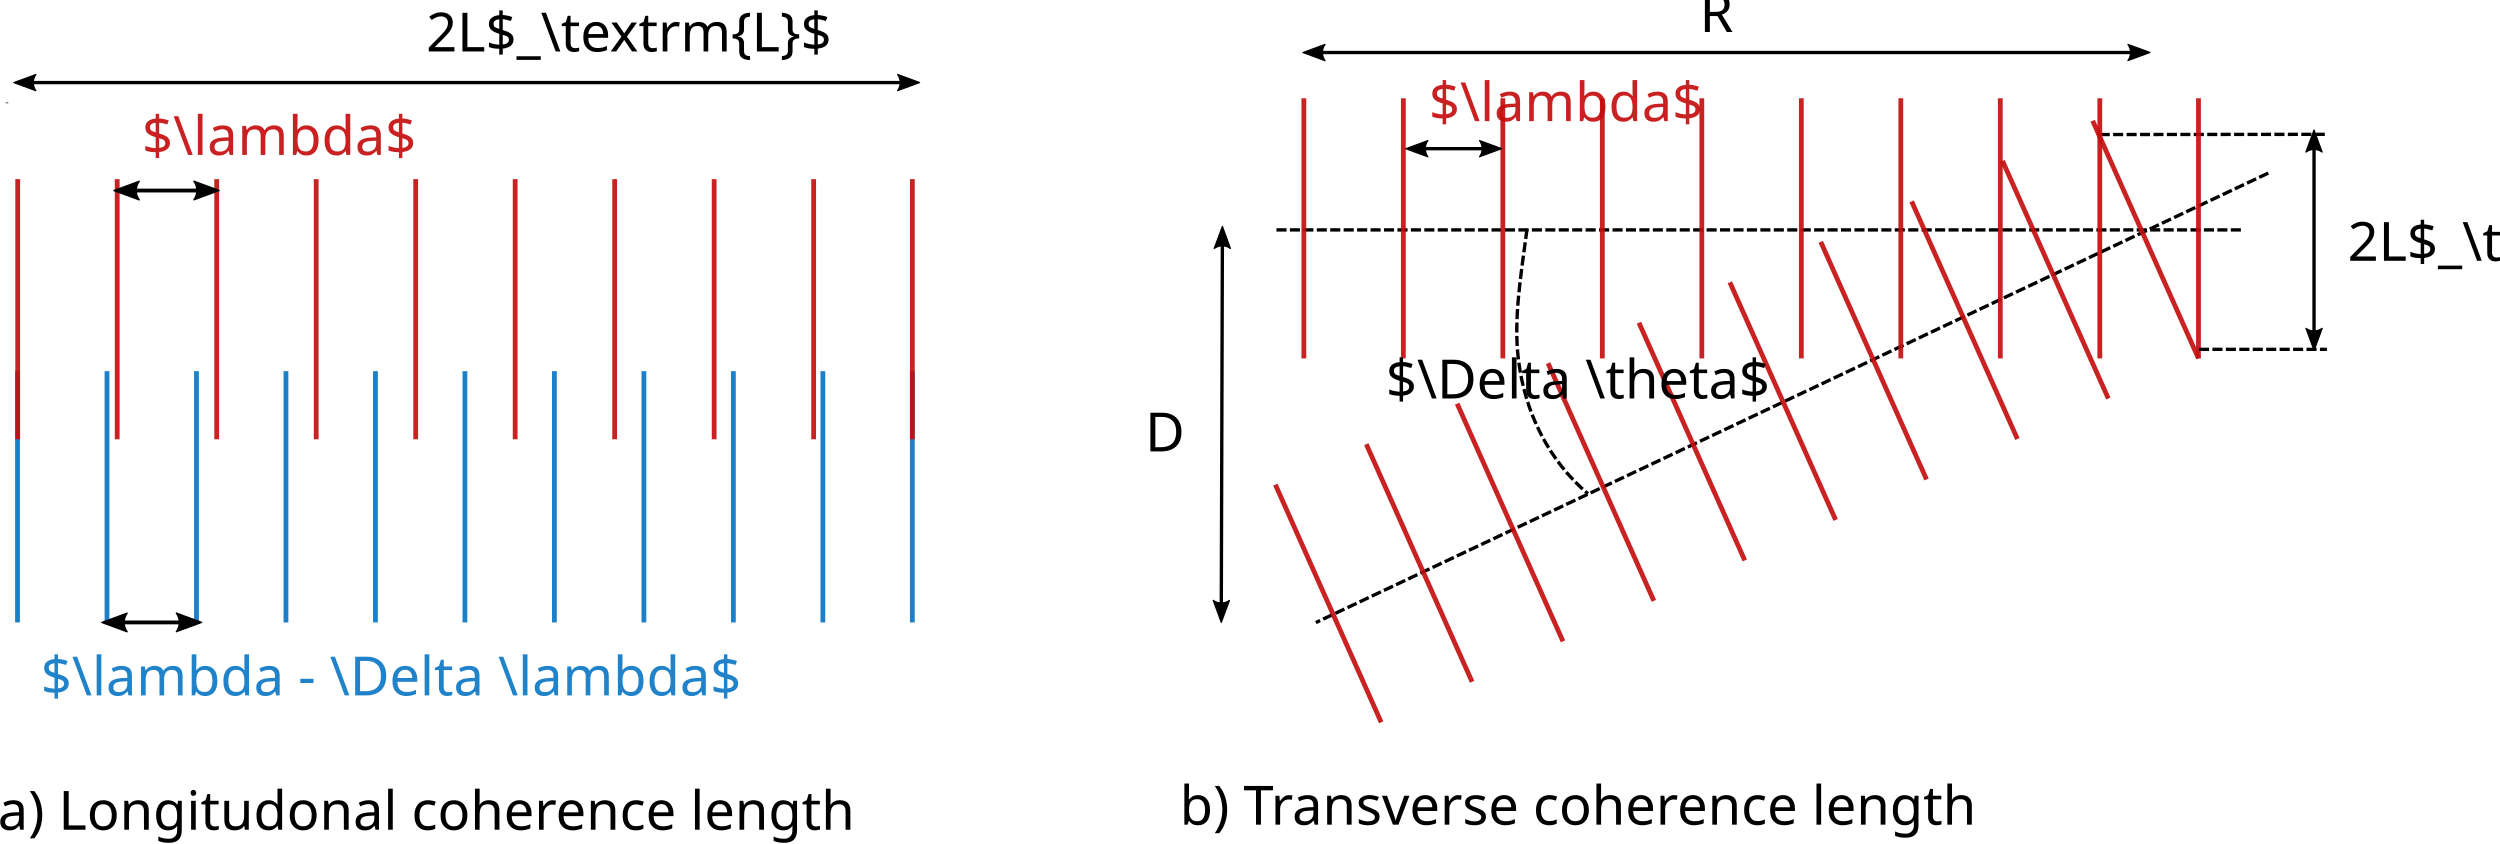
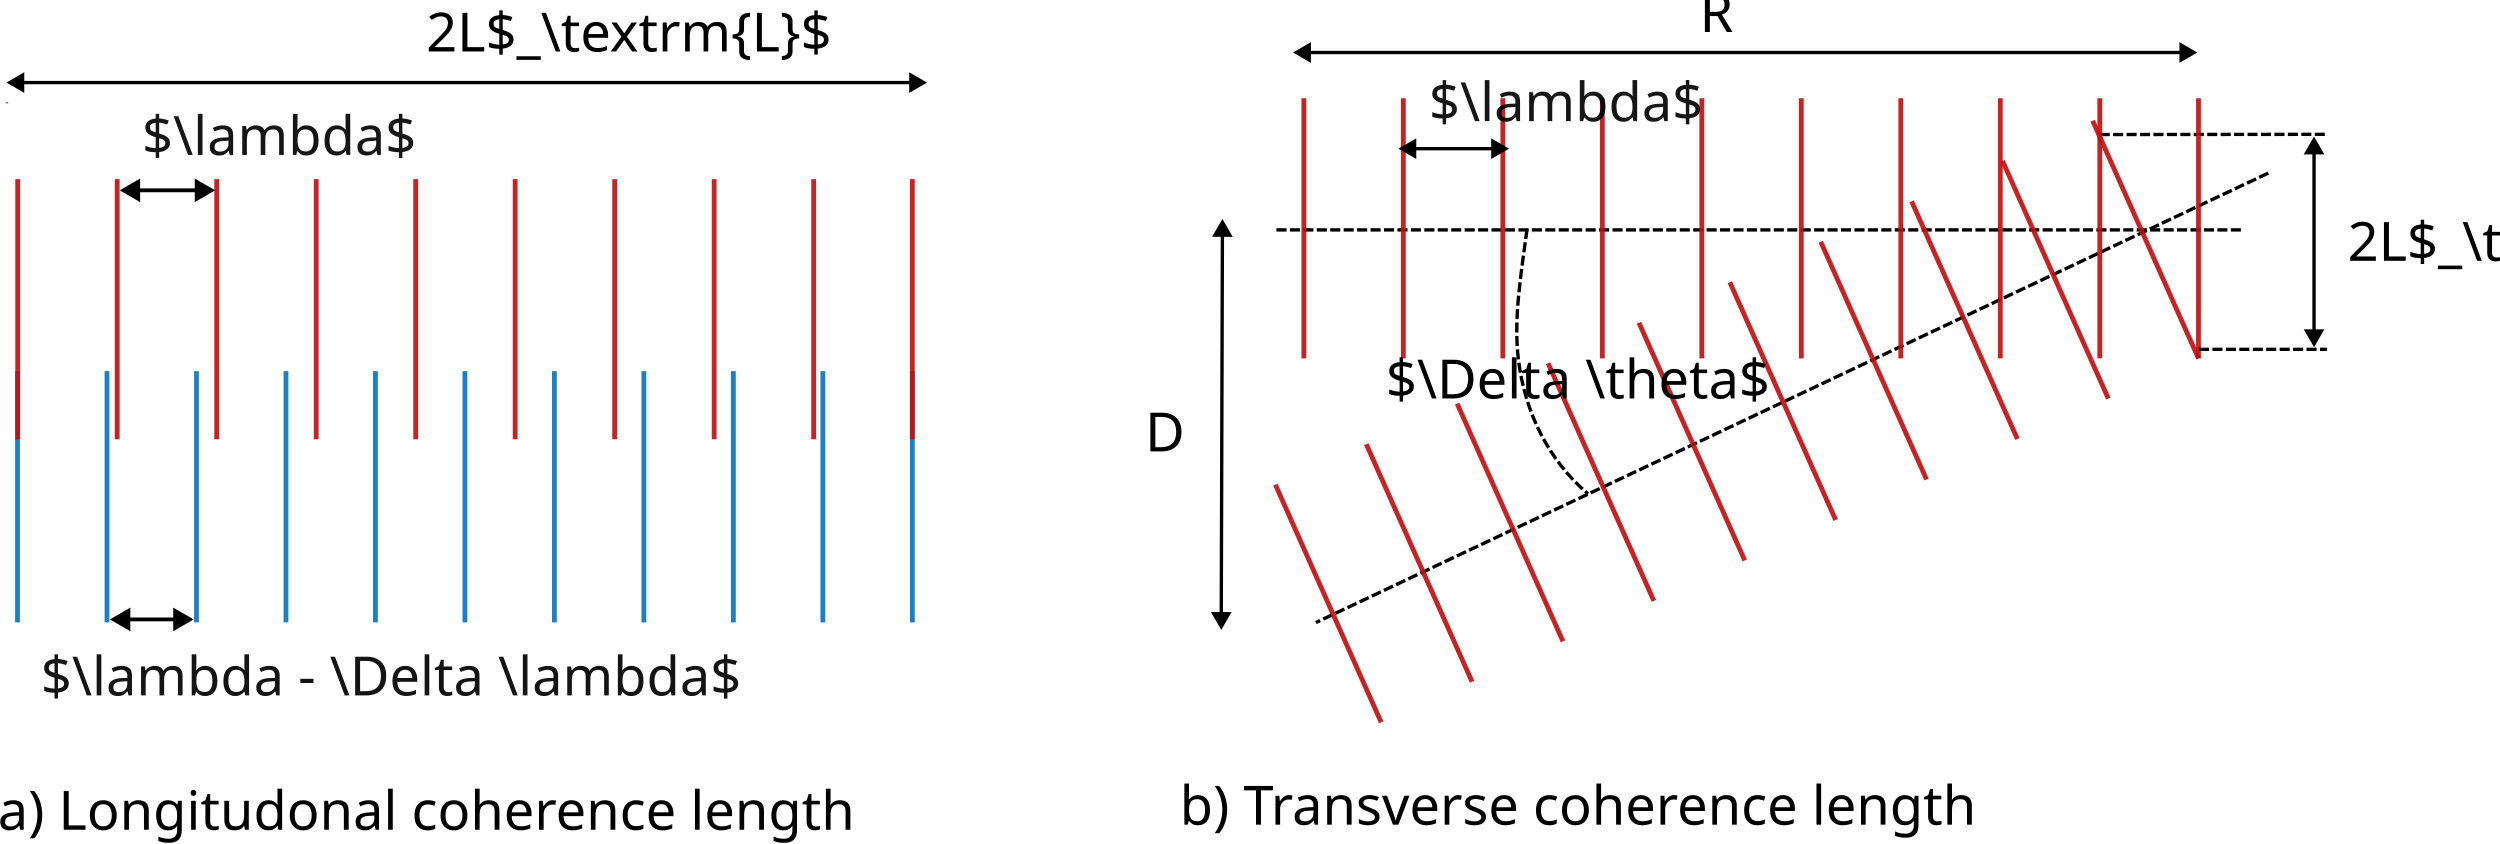
<svg xmlns="http://www.w3.org/2000/svg" width="260.386mm" height="87.831mm" viewBox="0 0 260.386 87.831" version="1.1" id="svg8">
  <defs id="defs2">
+     <marker style="overflow:visible" id="TriangleStart" refX="0" refY="0" orient="auto-start-reverse" markerWidth="5.324" markerHeight="6.155" viewBox="0 0 5.324 6.155" preserveAspectRatio="xMidYMid">
+       <path transform="scale(0.5)" style="fill:context-stroke;fill-rule:evenodd;stroke:context-stroke;stroke-width:1pt" d="M 5.77,0 -2.88,5 V -5 Z" id="path135" />
+     </marker>
    <marker style="overflow:visible" id="marker4216" refX="0" refY="0" orient="auto">
      <path transform="scale(-0.6)" d="M 8.719,4.034 -2.207,0.016 8.719,-4.002 c -1.745,2.372 -1.735,5.617 -6e-7,8.035 z" style="fill:#000000;fill-opacity:1;fill-rule:evenodd;stroke:#000000;stroke-width:0.625;stroke-linejoin:round;stroke-opacity:1" id="path4214" />
    </marker>
    <marker style="overflow:visible" id="marker4086" refX="0" refY="0" orient="auto">
      <path transform="scale(0.6)" d="M 8.719,4.034 -2.207,0.016 8.719,-4.002 c -1.745,2.372 -1.735,5.617 -6e-7,8.035 z" style="fill:#000000;fill-opacity:1;fill-rule:evenodd;stroke:#000000;stroke-width:0.625;stroke-linejoin:round;stroke-opacity:1" id="path4084" />
    </marker>
-     <marker style="overflow:visible" id="marker2970" refX="0" refY="0" orient="auto">
-       <path transform="scale(0.6)" d="M 8.719,4.034 -2.207,0.016 8.719,-4.002 c -1.745,2.372 -1.735,5.617 -6e-7,8.035 z" style="fill:#000000;fill-opacity:1;fill-rule:evenodd;stroke:#000000;stroke-width:0.625;stroke-linejoin:round;stroke-opacity:1" id="path2968" />
-     </marker>
-     <marker style="overflow:visible" id="marker2870" refX="0" refY="0" orient="auto">
-       <path transform="scale(-0.6)" d="M 8.719,4.034 -2.207,0.016 8.719,-4.002 c -1.745,2.372 -1.735,5.617 -6e-7,8.035 z" style="fill:#000000;fill-opacity:1;fill-rule:evenodd;stroke:#000000;stroke-width:0.625;stroke-linejoin:round;stroke-opacity:1" id="path2868" />
-     </marker>
-     <marker style="overflow:visible" id="marker2768" refX="0" refY="0" orient="auto">
-       <path transform="scale(-0.6)" d="M 8.719,4.034 -2.207,0.016 8.719,-4.002 c -1.745,2.372 -1.735,5.617 -6e-7,8.035 z" style="fill:#000000;fill-opacity:1;fill-rule:evenodd;stroke:#000000;stroke-width:0.625;stroke-linejoin:round;stroke-opacity:1" id="path2766" />
-     </marker>
-     <marker style="overflow:visible" id="marker2674" refX="0" refY="0" orient="auto">
-       <path transform="scale(0.6)" d="M 8.719,4.034 -2.207,0.016 8.719,-4.002 c -1.745,2.372 -1.735,5.617 -6e-7,8.035 z" style="fill:#000000;fill-opacity:1;fill-rule:evenodd;stroke:#000000;stroke-width:0.625;stroke-linejoin:round;stroke-opacity:1" id="path2672" />
-     </marker>
-     <marker style="overflow:visible" id="marker2584" refX="0" refY="0" orient="auto">
-       <path transform="scale(-0.6)" d="M 8.719,4.034 -2.207,0.016 8.719,-4.002 c -1.745,2.372 -1.735,5.617 -6e-7,8.035 z" style="fill:#000000;fill-opacity:1;fill-rule:evenodd;stroke:#000000;stroke-width:0.625;stroke-linejoin:round;stroke-opacity:1" id="path2582" />
-     </marker>
-     <marker style="overflow:visible" id="marker2502" refX="0" refY="0" orient="auto">
-       <path transform="scale(0.6)" d="M 8.719,4.034 -2.207,0.016 8.719,-4.002 c -1.745,2.372 -1.735,5.617 -6e-7,8.035 z" style="fill:#000000;fill-opacity:1;fill-rule:evenodd;stroke:#000000;stroke-width:0.625;stroke-linejoin:round;stroke-opacity:1" id="path2500" />
-     </marker>
-     <marker style="overflow:visible" id="marker1861" refX="0" refY="0" orient="auto">
-       <path transform="scale(-0.6)" d="M 8.719,4.034 -2.207,0.016 8.719,-4.002 c -1.745,2.372 -1.735,5.617 -6e-7,8.035 z" style="fill:#000000;fill-opacity:1;fill-rule:evenodd;stroke:#000000;stroke-width:0.625;stroke-linejoin:round;stroke-opacity:1" id="path1859" />
-     </marker>
-     <marker style="overflow:visible" id="marker1803" refX="0" refY="0" orient="auto">
-       <path transform="scale(0.6)" d="M 8.719,4.034 -2.207,0.016 8.719,-4.002 c -1.745,2.372 -1.735,5.617 -6e-7,8.035 z" style="fill:#000000;fill-opacity:1;fill-rule:evenodd;stroke:#000000;stroke-width:0.625;stroke-linejoin:round;stroke-opacity:1" id="path1801" />
-     </marker>
-     <marker style="overflow:visible" id="Arrow2Mend" refX="0" refY="0" orient="auto">
-       <path transform="scale(-0.6)" d="M 8.719,4.034 -2.207,0.016 8.719,-4.002 c -1.745,2.372 -1.735,5.617 -6e-7,8.035 z" style="fill:#000000;fill-opacity:1;fill-rule:evenodd;stroke:#000000;stroke-width:0.625;stroke-linejoin:round;stroke-opacity:1" id="path1398" />
-     </marker>
    <marker style="overflow:visible" id="marker1707" refX="0" refY="0" orient="auto">
      <path transform="matrix(-0.4,0,0,-0.4,-4,0)" style="fill:#000000;fill-opacity:1;fill-rule:evenodd;stroke:#000000;stroke-width:1pt;stroke-opacity:1" d="M 0,0 5,-5 -12.5,0 5,5 Z" id="path1705" />
    </marker>
    <marker style="overflow:visible" id="Arrow1Mend" refX="0" refY="0" orient="auto">
      <path transform="matrix(-0.4,0,0,-0.4,-4,0)" style="fill:#000000;fill-opacity:1;fill-rule:evenodd;stroke:#000000;stroke-width:1pt;stroke-opacity:1" d="M 0,0 5,-5 -12.5,0 5,5 Z" id="path1380" />
-     </marker>
-     <marker style="overflow:visible" id="Arrow2Mstart" refX="0" refY="0" orient="auto">
-       <path transform="scale(0.6)" d="M 8.719,4.034 -2.207,0.016 8.719,-4.002 c -1.745,2.372 -1.735,5.617 -6e-7,8.035 z" style="fill:#000000;fill-opacity:1;fill-rule:evenodd;stroke:#000000;stroke-width:0.625;stroke-linejoin:round;stroke-opacity:1" id="path1395" />
    </marker>
    <marker style="overflow:visible" id="Arrow1Sstart" refX="0" refY="0" orient="auto">
      <path transform="matrix(0.2,0,0,0.2,1.2,0)" style="fill:#000000;fill-opacity:1;fill-rule:evenodd;stroke:#000000;stroke-width:1pt;stroke-opacity:1" d="M 0,0 5,-5 -12.5,0 5,5 Z" id="path1383" />
    </marker>
    <marker style="overflow:visible" id="marker1803-2" refX="0" refY="0" orient="auto">
      <path transform="scale(0.6)" d="M 8.719,4.034 -2.207,0.016 8.719,-4.002 c -1.745,2.372 -1.735,5.617 -6e-7,8.035 z" style="fill:#000000;fill-opacity:1;fill-rule:evenodd;stroke:#000000;stroke-width:0.625;stroke-linejoin:round;stroke-opacity:1" id="path1801-6" />
    </marker>
    <marker style="overflow:visible" id="marker1861-6" refX="0" refY="0" orient="auto">
      <path transform="scale(-0.6)" d="M 8.719,4.034 -2.207,0.016 8.719,-4.002 c -1.745,2.372 -1.735,5.617 -6e-7,8.035 z" style="fill:#000000;fill-opacity:1;fill-rule:evenodd;stroke:#000000;stroke-width:0.625;stroke-linejoin:round;stroke-opacity:1" id="path1859-4" />
    </marker>
    <marker style="overflow:visible" id="marker2502-1" refX="0" refY="0" orient="auto">
      <path transform="scale(0.6)" d="M 8.719,4.034 -2.207,0.016 8.719,-4.002 c -1.745,2.372 -1.735,5.617 -6e-7,8.035 z" style="fill:#000000;fill-opacity:1;fill-rule:evenodd;stroke:#000000;stroke-width:0.625;stroke-linejoin:round;stroke-opacity:1" id="path2500-0" />
    </marker>
    <marker style="overflow:visible" id="marker2584-5" refX="0" refY="0" orient="auto">
      <path transform="scale(-0.6)" d="M 8.719,4.034 -2.207,0.016 8.719,-4.002 c -1.745,2.372 -1.735,5.617 -6e-7,8.035 z" style="fill:#000000;fill-opacity:1;fill-rule:evenodd;stroke:#000000;stroke-width:0.625;stroke-linejoin:round;stroke-opacity:1" id="path2582-1" />
    </marker>
  </defs>
  <g id="layer2" transform="translate(14.47083,-103.3418)">
    <path style="fill:none;stroke:#000000;stroke-width:0.35;stroke-linecap:butt;stroke-linejoin:miter;stroke-miterlimit:4;stroke-dasharray:1.05, 0.35;stroke-dashoffset:0;stroke-opacity:1" d="M 118.477,127.287 H 219.033" id="path1361" />
    <path style="fill:none;stroke:#000000;stroke-width:0.35;stroke-linecap:butt;stroke-linejoin:miter;stroke-miterlimit:4;stroke-dasharray:1.05, 0.35;stroke-dashoffset:0;stroke-opacity:1" d="m 221.779,121.37 -99.202,46.814" id="path1363" />
    <path style="fill:none;stroke:#000000;stroke-width:0.35;stroke-linecap:butt;stroke-linejoin:miter;stroke-miterlimit:4;stroke-dasharray:1.05, 0.35;stroke-dashoffset:0;stroke-opacity:1" d="m 204.219,117.355 23.73,-0.023" id="path3088" />
    <text xml:space="preserve" style="font-size:5.644px;line-height:1.25;font-family:'CMU Serif';-inkscape-font-specification:'CMU Serif';stroke-width:0.265" x="-14.708" y="189.762" id="text4461">
      <tspan id="tspan4459" x="-14.708" y="189.762" style="font-size:5.644px;stroke-width:0.265">a) Longitudonal coherence length</tspan>
    </text>
    <text xml:space="preserve" style="font-size:5.644px;line-height:1.25;font-family:'CMU Serif';-inkscape-font-specification:'CMU Serif';stroke-width:0.265" x="108.401" y="189.233" id="text4465">
      <tspan id="tspan4463" x="108.401" y="189.233" style="font-size:5.644px;stroke-width:0.265">b) Transverse coherence length</tspan>
    </text>
  </g>
  <g id="layer1" transform="translate(14.47083,-103.3418)">
    <path style="fill:none;stroke:#0e78c4;stroke-width:0.5;stroke-linecap:butt;stroke-linejoin:miter;stroke-miterlimit:4;stroke-dasharray:none;stroke-opacity:0.941" d="m -12.647,142 v 26.17" id="path875" />
    <path style="fill:none;stroke:#0e78c4;stroke-width:0.5;stroke-linecap:butt;stroke-linejoin:miter;stroke-miterlimit:4;stroke-dasharray:none;stroke-opacity:0.941" d="m -3.327,142 v 26.17" id="path875-5" />
    <path style="fill:none;stroke:#0e78c4;stroke-width:0.5;stroke-linecap:butt;stroke-linejoin:miter;stroke-miterlimit:4;stroke-dasharray:none;stroke-opacity:0.941" d="m 5.993,142 v 26.17" id="path875-5-6" />
    <path style="fill:none;stroke:#0e78c4;stroke-width:0.5;stroke-linecap:butt;stroke-linejoin:miter;stroke-miterlimit:4;stroke-dasharray:none;stroke-opacity:0.941" d="m 15.313,142 v 26.17" id="path875-5-7" />
    <path style="fill:none;stroke:#0e78c4;stroke-width:0.5;stroke-linecap:butt;stroke-linejoin:miter;stroke-miterlimit:4;stroke-dasharray:none;stroke-opacity:0.941" d="m 24.633,142 v 26.17" id="path875-5-2" />
    <path style="fill:none;stroke:#0e78c4;stroke-width:0.5;stroke-linecap:butt;stroke-linejoin:miter;stroke-miterlimit:4;stroke-dasharray:none;stroke-opacity:0.941" d="m 33.953,142 v 26.17" id="path875-5-6-0" />
    <path style="fill:none;stroke:#0e78c4;stroke-width:0.5;stroke-linecap:butt;stroke-linejoin:miter;stroke-miterlimit:4;stroke-dasharray:none;stroke-opacity:0.941" d="m 43.273,142 v 26.17" id="path875-5-7-2" />
    <path style="fill:none;stroke:#0e78c4;stroke-width:0.5;stroke-linecap:butt;stroke-linejoin:miter;stroke-miterlimit:4;stroke-dasharray:none;stroke-opacity:0.941" d="m 52.593,142 v 26.17" id="path875-5-75" />
    <path style="fill:none;stroke:#0e78c4;stroke-width:0.5;stroke-linecap:butt;stroke-linejoin:miter;stroke-miterlimit:4;stroke-dasharray:none;stroke-opacity:0.941" d="m 61.913,142 v 26.17" id="path875-5-6-9" />
    <path style="fill:none;stroke:#0e78c4;stroke-width:0.5;stroke-linecap:butt;stroke-linejoin:miter;stroke-miterlimit:4;stroke-dasharray:none;stroke-opacity:0.941" d="m 80.553,142 v 26.17" id="path875-5-7-22-9" />
    <path style="fill:#c61818;fill-opacity:0.863;stroke:#c40e0e;stroke-width:0.5;stroke-linecap:butt;stroke-linejoin:miter;stroke-miterlimit:4;stroke-dasharray:none;stroke-opacity:0.914" d="M -2.264,149.096 V 122" id="path1060" />
    <path style="fill:#c61818;fill-opacity:0.863;stroke:#c40e0e;stroke-width:0.5;stroke-linecap:butt;stroke-linejoin:miter;stroke-miterlimit:4;stroke-dasharray:none;stroke-opacity:0.914" d="M -12.626,149.096 V 122" id="path1060-7" />
    <path style="fill:#c61818;fill-opacity:0.863;stroke:#c40e0e;stroke-width:0.5;stroke-linecap:butt;stroke-linejoin:miter;stroke-miterlimit:4;stroke-dasharray:none;stroke-opacity:0.914" d="M 8.099,149.096 V 122" id="path1060-3" />
    <path style="fill:#c61818;fill-opacity:0.863;stroke:#c40e0e;stroke-width:0.5;stroke-linecap:butt;stroke-linejoin:miter;stroke-miterlimit:4;stroke-dasharray:none;stroke-opacity:0.914" d="M 18.462,149.096 V 122" id="path1060-1" />
    <path style="fill:#c61818;fill-opacity:0.863;stroke:#c40e0e;stroke-width:0.5;stroke-linecap:butt;stroke-linejoin:miter;stroke-miterlimit:4;stroke-dasharray:none;stroke-opacity:0.914" d="M 28.825,149.096 V 122" id="path1060-1-9" />
    <path style="fill:#c61818;fill-opacity:0.863;stroke:#c40e0e;stroke-width:0.5;stroke-linecap:butt;stroke-linejoin:miter;stroke-miterlimit:4;stroke-dasharray:none;stroke-opacity:0.914" d="M 39.187,149.096 V 122" id="path1060-1-9-1" />
    <path style="fill:#c61818;fill-opacity:0.863;stroke:#c40e0e;stroke-width:0.5;stroke-linecap:butt;stroke-linejoin:miter;stroke-miterlimit:4;stroke-dasharray:none;stroke-opacity:0.914" d="M 49.55,149.096 V 122" id="path1060-1-9-1-4" />
    <path style="fill:#c61818;fill-opacity:0.863;stroke:#c40e0e;stroke-width:0.5;stroke-linecap:butt;stroke-linejoin:miter;stroke-miterlimit:4;stroke-dasharray:none;stroke-opacity:0.914" d="M 59.913,149.096 V 122" id="path1060-1-9-1-4-8" />
    <path style="fill:#c61818;fill-opacity:0.863;stroke:#c40e0e;stroke-width:0.5;stroke-linecap:butt;stroke-linejoin:miter;stroke-miterlimit:4;stroke-dasharray:none;stroke-opacity:0.914" d="M 70.275,149.096 V 122" id="path1060-1-9-1-4-8-5" />
    <path style="fill:#c61818;fill-opacity:0.863;stroke:#c40e0e;stroke-width:0.5;stroke-linecap:butt;stroke-linejoin:miter;stroke-miterlimit:4;stroke-dasharray:none;stroke-opacity:0.914" d="M 80.553,149.096 V 122" id="path1060-1-9-1-4-8-5-3" />
    <path style="fill:none;stroke:#0e78c4;stroke-width:0.5;stroke-linecap:butt;stroke-linejoin:miter;stroke-miterlimit:4;stroke-dasharray:none;stroke-opacity:0.941" d="m 71.233,142 v 26.17" id="path875-5-6-9-0" />
    <path style="fill:#c61818;fill-opacity:0.863;stroke:#c40e0e;stroke-width:0.5;stroke-linecap:butt;stroke-linejoin:miter;stroke-miterlimit:4;stroke-dasharray:none;stroke-opacity:0.914" d="M 131.693,140.672 V 113.576" id="path1060-6" />
    <path style="fill:#c61818;fill-opacity:0.863;stroke:#c40e0e;stroke-width:0.5;stroke-linecap:butt;stroke-linejoin:miter;stroke-miterlimit:4;stroke-dasharray:none;stroke-opacity:0.914" d="M 121.331,140.672 V 113.576" id="path1060-7-3" />
    <path style="fill:#c61818;fill-opacity:0.863;stroke:#c40e0e;stroke-width:0.5;stroke-linecap:butt;stroke-linejoin:miter;stroke-miterlimit:4;stroke-dasharray:none;stroke-opacity:0.914" d="M 142.056,140.672 V 113.576" id="path1060-3-2" />
    <path style="fill:#c61818;fill-opacity:0.863;stroke:#c40e0e;stroke-width:0.5;stroke-linecap:butt;stroke-linejoin:miter;stroke-miterlimit:4;stroke-dasharray:none;stroke-opacity:0.914" d="M 152.419,140.672 V 113.576" id="path1060-1-0" />
    <path style="fill:#c61818;fill-opacity:0.863;stroke:#c40e0e;stroke-width:0.5;stroke-linecap:butt;stroke-linejoin:miter;stroke-miterlimit:4;stroke-dasharray:none;stroke-opacity:0.914" d="M 162.781,140.672 V 113.576" id="path1060-1-9-6" />
    <path style="fill:#c61818;fill-opacity:0.863;stroke:#c40e0e;stroke-width:0.5;stroke-linecap:butt;stroke-linejoin:miter;stroke-miterlimit:4;stroke-dasharray:none;stroke-opacity:0.914" d="M 173.144,140.672 V 113.576" id="path1060-1-9-1-1" />
    <path style="fill:#c61818;fill-opacity:0.863;stroke:#c40e0e;stroke-width:0.5;stroke-linecap:butt;stroke-linejoin:miter;stroke-miterlimit:4;stroke-dasharray:none;stroke-opacity:0.914" d="M 183.507,140.672 V 113.576" id="path1060-1-9-1-4-5" />
    <path style="fill:#c61818;fill-opacity:0.863;stroke:#c40e0e;stroke-width:0.5;stroke-linecap:butt;stroke-linejoin:miter;stroke-miterlimit:4;stroke-dasharray:none;stroke-opacity:0.914" d="M 193.87,140.672 V 113.576" id="path1060-1-9-1-4-8-54" />
    <path style="fill:#c61818;fill-opacity:0.863;stroke:#c40e0e;stroke-width:0.5;stroke-linecap:butt;stroke-linejoin:miter;stroke-miterlimit:4;stroke-dasharray:none;stroke-opacity:0.914" d="M 204.232,140.672 V 113.576" id="path1060-1-9-1-4-8-5-7" />
    <path style="fill:#c61818;fill-opacity:0.863;stroke:#c40e0e;stroke-width:0.5;stroke-linecap:butt;stroke-linejoin:miter;stroke-miterlimit:4;stroke-dasharray:none;stroke-opacity:0.914" d="M 214.51,140.672 V 113.576" id="path1060-1-9-1-4-8-5-3-6" />
    <path style="fill:#c61818;fill-opacity:0.863;stroke:#c40e0e;stroke-width:0.5;stroke-linecap:butt;stroke-linejoin:miter;stroke-miterlimit:4;stroke-dasharray:none;stroke-opacity:0.914" d="M 138.853,174.356 127.832,149.603" id="path1060-6-4" />
    <path style="fill:#c61818;fill-opacity:0.863;stroke:#c40e0e;stroke-width:0.5;stroke-linecap:butt;stroke-linejoin:miter;stroke-miterlimit:4;stroke-dasharray:none;stroke-opacity:0.914" d="M 129.386,178.571 118.365,153.818" id="path1060-7-3-3" />
    <path style="fill:#c61818;fill-opacity:0.863;stroke:#c40e0e;stroke-width:0.5;stroke-linecap:butt;stroke-linejoin:miter;stroke-miterlimit:4;stroke-dasharray:none;stroke-opacity:0.914" d="M 148.32,170.141 137.299,145.388" id="path1060-3-2-1" />
    <path style="fill:#c61818;fill-opacity:0.863;stroke:#c40e0e;stroke-width:0.5;stroke-linecap:butt;stroke-linejoin:miter;stroke-miterlimit:4;stroke-dasharray:none;stroke-opacity:0.914" d="M 157.787,165.926 146.766,141.173" id="path1060-1-0-4" />
    <path style="fill:#c61818;fill-opacity:0.863;stroke:#c40e0e;stroke-width:0.5;stroke-linecap:butt;stroke-linejoin:miter;stroke-miterlimit:4;stroke-dasharray:none;stroke-opacity:0.914" d="M 167.254,161.711 156.233,136.958" id="path1060-1-9-6-9" />
    <path style="fill:#c61818;fill-opacity:0.863;stroke:#c40e0e;stroke-width:0.5;stroke-linecap:butt;stroke-linejoin:miter;stroke-miterlimit:4;stroke-dasharray:none;stroke-opacity:0.914" d="M 176.72,157.496 165.7,132.743" id="path1060-1-9-1-1-2" />
    <path style="fill:#c61818;fill-opacity:0.863;stroke:#c40e0e;stroke-width:0.5;stroke-linecap:butt;stroke-linejoin:miter;stroke-miterlimit:4;stroke-dasharray:none;stroke-opacity:0.914" d="M 186.187,153.282 175.166,128.528" id="path1060-1-9-1-4-5-0" />
    <path style="fill:#c61818;fill-opacity:0.863;stroke:#c40e0e;stroke-width:0.5;stroke-linecap:butt;stroke-linejoin:miter;stroke-miterlimit:4;stroke-dasharray:none;stroke-opacity:0.914" d="M 195.654,149.067 184.633,124.314" id="path1060-1-9-1-4-8-54-6" />
    <path style="fill:#c61818;fill-opacity:0.863;stroke:#c40e0e;stroke-width:0.5;stroke-linecap:butt;stroke-linejoin:miter;stroke-miterlimit:4;stroke-dasharray:none;stroke-opacity:0.914" d="M 205.121,144.852 194.1,120.099" id="path1060-1-9-1-4-8-5-7-8" />
    <path style="fill:#c61818;fill-opacity:0.863;stroke:#c40e0e;stroke-width:0.5;stroke-linecap:butt;stroke-linejoin:miter;stroke-miterlimit:4;stroke-dasharray:none;stroke-opacity:0.914" d="M 214.51,140.672 203.489,115.919" id="path1060-1-9-1-4-8-5-3-6-9" />
    <path style="fill:none;stroke:#000000;stroke-width:0.35;stroke-linecap:butt;stroke-linejoin:miter;stroke-miterlimit:4;stroke-dasharray:1.05, 0.35;stroke-dashoffset:0;stroke-opacity:1" d="m 144.577,127.191 c -0.655,4.93 -1.412,9.372 -0.899,13.594 0.672,5.533 3.159,10.516 7.242,13.985" id="path1365" />
-     <path style="fill:none;stroke:#000000;stroke-width:0.4;stroke-linecap:butt;stroke-linejoin:miter;stroke-miterlimit:4;stroke-dasharray:none;stroke-opacity:1;marker-start:url(#marker1803);marker-end:url(#marker1861)" d="M -2.071,123.187 H 7.82" id="path1367" />
-     <path style="fill:none;stroke:#000000;stroke-width:0.4;stroke-linecap:butt;stroke-linejoin:miter;stroke-miterlimit:4;stroke-dasharray:none;stroke-opacity:1;marker-start:url(#Arrow2Mstart);marker-end:url(#Arrow2Mend)" d="M -3.327,168.17 H 5.993" id="path1369" />
-     <path style="fill:none;stroke:#000000;stroke-width:0.35;stroke-linecap:butt;stroke-linejoin:miter;stroke-miterlimit:4;stroke-dasharray:none;stroke-opacity:1;marker-start:url(#marker1803-2);marker-end:url(#marker1861-6)" d="m 132.419,118.828 h 9.043" id="path1367-9" />
-     <path style="fill:none;stroke:#000000;stroke-width:0.35;stroke-linecap:butt;stroke-linejoin:miter;stroke-miterlimit:4;stroke-dasharray:none;stroke-opacity:1;marker-start:url(#marker2502);marker-end:url(#marker2584)" d="m 121.703,108.811 h 87.291" id="path2498" />
-     <path style="fill:none;stroke:#000000;stroke-width:0.35;stroke-linecap:butt;stroke-linejoin:miter;stroke-miterlimit:4;stroke-dasharray:none;stroke-dashoffset:0;stroke-opacity:1;marker-start:url(#marker2674);marker-end:url(#marker2768)" d="m 112.728,167.706 0.121,-40.317" id="path2670" />
-     <path style="fill:none;stroke:#000000;stroke-width:0.35;stroke-linecap:butt;stroke-linejoin:miter;stroke-miterlimit:4;stroke-dasharray:none;stroke-dashoffset:0;stroke-opacity:1;marker-start:url(#marker2970);marker-end:url(#marker2870)" d="m 226.547,117.348 v 22.022" id="path2866" />
+     <path style="fill:none;stroke:#000000;stroke-width:0.4;stroke-linecap:butt;stroke-linejoin:miter;stroke-miterlimit:4;stroke-dasharray:none;stroke-opacity:1;marker-start:url(#TriangleStart);marker-end:url(#TriangleStart)" d="M -0.586,123.164 H 6.524" id="path1367" />
+     <path style="fill:none;stroke:#000000;stroke-width:0.4;stroke-linecap:butt;stroke-linejoin:miter;stroke-miterlimit:4;stroke-dasharray:none;stroke-opacity:1;marker-start:url(#TriangleStart);marker-end:url(#TriangleStart)" d="m -1.607,167.857 h 5.888" id="path1369" />
+     <path style="fill:none;stroke:#000000;stroke-width:0.35;stroke-linecap:butt;stroke-linejoin:miter;stroke-miterlimit:4;stroke-dasharray:none;stroke-opacity:1;marker-start:url(#TriangleStart);marker-end:url(#TriangleStart)" d="m 132.419,118.828 h 9.043" id="path1367-9" />
+     <path style="fill:none;stroke:#000000;stroke-width:0.35;stroke-linecap:butt;stroke-linejoin:miter;stroke-miterlimit:4;stroke-dasharray:none;stroke-opacity:1;marker-start:url(#TriangleStart);marker-end:url(#TriangleStart)" d="m 121.446,108.811 h 91.703" id="path2498" />
+     <path style="fill:none;stroke:#000000;stroke-width:0.35;stroke-linecap:butt;stroke-linejoin:miter;stroke-miterlimit:4;stroke-dasharray:none;stroke-dashoffset:0;stroke-opacity:1;marker-start:url(#TriangleStart);marker-end:url(#TriangleStart)" d="m 112.728,167.706 0.121,-40.317" id="path2670" />
+     <path style="fill:none;stroke:#000000;stroke-width:0.35;stroke-linecap:butt;stroke-linejoin:miter;stroke-miterlimit:4;stroke-dasharray:none;stroke-dashoffset:0;stroke-opacity:1;marker-start:url(#TriangleStart);marker-end:url(#TriangleStart)" d="m 226.547,118.804 v 19.458" id="path2866" />
    <path style="fill:none;stroke:#000000;stroke-width:0.35;stroke-linecap:butt;stroke-linejoin:miter;stroke-miterlimit:4;stroke-dasharray:1.05, 0.35;stroke-dashoffset:0;stroke-opacity:1" d="m 214.562,139.727 c 0.284,0 13.327,0 13.327,0" id="path3086" />
    <text xml:space="preserve" style="font-size:5.644px;line-height:1.25;font-family:'CMU Serif';-inkscape-font-specification:'CMU Serif';fill:#c40d0d;fill-opacity:0.914;stroke-width:0.265" x="0.324" y="119.48" id="text3776">
-       <tspan id="tspan3774" x="0.324" y="119.48" style="font-size:5.644px;fill:#c40d0d;fill-opacity:0.914;stroke-width:0.265">$\lambda$</tspan>
+       <tspan id="tspan3774" x="0.324" y="119.48" style="font-size:5.644px;fill:#000000;fill-opacity:0.914;stroke-width:0.265">$\lambda$</tspan>
    </text>
    <text xml:space="preserve" style="font-size:5.644px;line-height:1.25;font-family:'CMU Serif';-inkscape-font-specification:'CMU Serif';fill:#c40d0d;fill-opacity:0.914;stroke-width:0.265" x="134.365" y="115.96" id="text3780">
-       <tspan id="tspan3778" x="134.365" y="115.96" style="font-size:5.644px;fill:#c40d0d;fill-opacity:0.914;stroke-width:0.265">$\lambda$</tspan>
+       <tspan id="tspan3778" x="134.365" y="115.96" style="font-size:5.644px;fill:#000000;fill-opacity:0.914;stroke-width:0.265">$\lambda$</tspan>
    </text>
    <text xml:space="preserve" style="font-size:5.644px;line-height:1.25;font-family:'CMU Serif';-inkscape-font-specification:'CMU Serif';fill:#0e78c5;fill-opacity:0.918;stroke-width:0.265;stroke-miterlimit:4;stroke-dasharray:none" x="-10.214" y="175.77" id="text3784">
-       <tspan id="tspan3782" x="-10.214" y="175.77" style="font-size:5.644px;fill:#0e78c5;fill-opacity:0.918;stroke-width:0.265;stroke-miterlimit:4;stroke-dasharray:none">$\lambda - \Delta \lambda$</tspan>
+       <tspan id="tspan3782" x="-10.214" y="175.77" style="font-size:5.644px;fill:#000000;fill-opacity:0.918;stroke-width:0.265;stroke-miterlimit:4;stroke-dasharray:none">$\lambda - \Delta \lambda$</tspan>
    </text>
    <path style="fill:none;stroke:#000000;stroke-width:0.02;stroke-linecap:butt;stroke-linejoin:miter;stroke-miterlimit:4;stroke-dasharray:none;stroke-opacity:1;marker-start:url(#marker2502-1);marker-end:url(#marker2584-5)" d="m -13.887,114.059 h 0.272" id="path2498-1" />
-     <path style="fill:none;stroke:#000000;stroke-width:0.349;stroke-linecap:butt;stroke-linejoin:miter;stroke-miterlimit:4;stroke-dasharray:none;stroke-opacity:1;marker-start:url(#marker4086);marker-end:url(#marker4216)" d="M -12.562,111.942 H 80.846" id="path4082" />
+     <path style="fill:none;stroke:#000000;stroke-width:0.349;stroke-linecap:butt;stroke-linejoin:miter;stroke-miterlimit:4;stroke-dasharray:none;stroke-opacity:1;marker-start:url(#TriangleStart);marker-end:url(#TriangleStart)" d="M -12.562,111.942 H 80.846" id="path4082" />
    <text xml:space="preserve" style="font-size:5.644px;line-height:1.25;font-family:'CMU Serif';-inkscape-font-specification:'CMU Serif';stroke-width:0.265" x="29.923" y="108.7" id="text4436">
      <tspan id="tspan4434" x="29.923" y="108.7" style="font-size:5.644px;stroke-width:0.265">2L$_\textrm{L}$</tspan>
    </text>
    <text xml:space="preserve" style="font-size:5.644px;line-height:1.25;font-family:'CMU Serif';-inkscape-font-specification:'CMU Serif';stroke-width:0.265" x="230.052" y="130.507" id="text4442">
      <tspan id="tspan4440" x="230.052" y="130.507" style="font-size:5.644px;stroke-width:0.265">2L$_\textrm{T}$</tspan>
    </text>
    <text xml:space="preserve" style="font-size:5.644px;line-height:1.25;font-family:'CMU Serif';-inkscape-font-specification:'CMU Serif';stroke-width:0.265" x="162.555" y="106.668" id="text4448">
      <tspan id="tspan4446" x="162.555" y="106.668" style="font-size:5.644px;stroke-width:0.265">R</tspan>
    </text>
    <text xml:space="preserve" style="font-size:5.644px;line-height:1.25;font-family:'CMU Serif';-inkscape-font-specification:'CMU Serif';stroke-width:0.265" x="129.882" y="144.845" id="text4452">
      <tspan id="tspan4450" x="129.882" y="144.845" style="font-size:5.644px;stroke-width:0.265">$\Delta \theta$</tspan>
    </text>
    <text xml:space="preserve" style="font-size:5.644px;line-height:1.25;font-family:'CMU Serif';-inkscape-font-specification:'CMU Serif';stroke-width:0.265" x="104.802" y="150.357" id="text4456">
      <tspan id="tspan4454" x="104.802" y="150.357" style="font-size:5.644px;stroke-width:0.265">D</tspan>
    </text>
  </g>
</svg>
